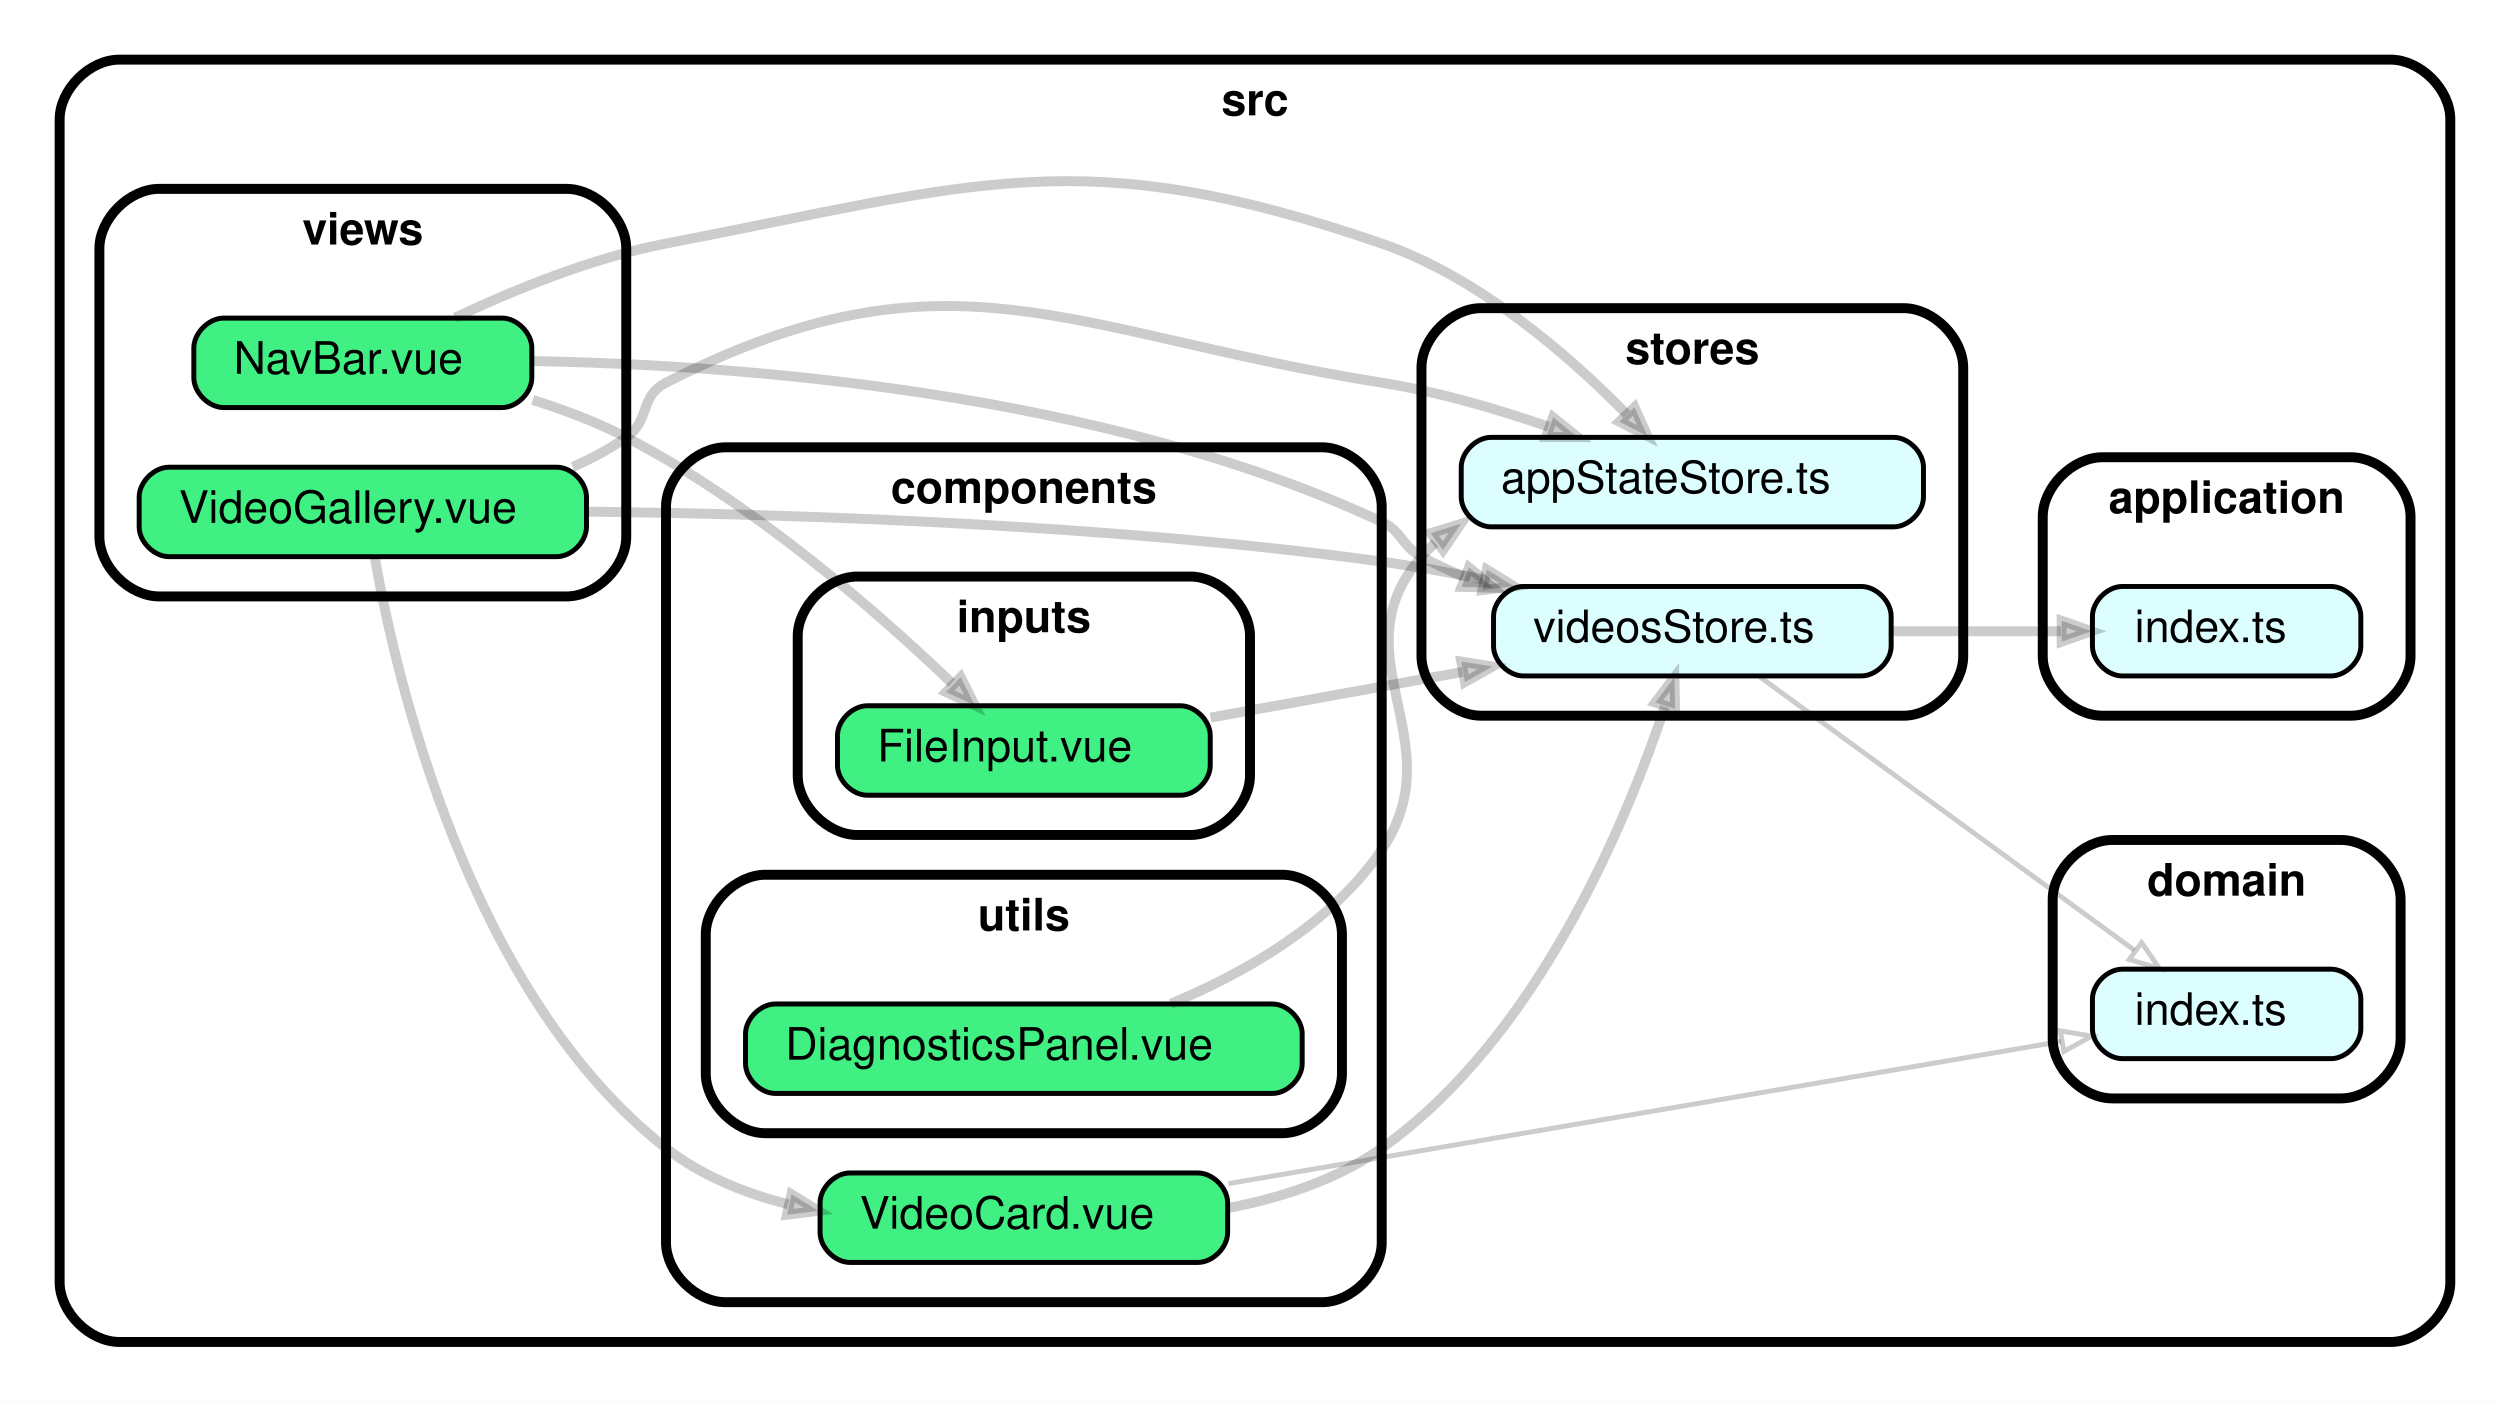
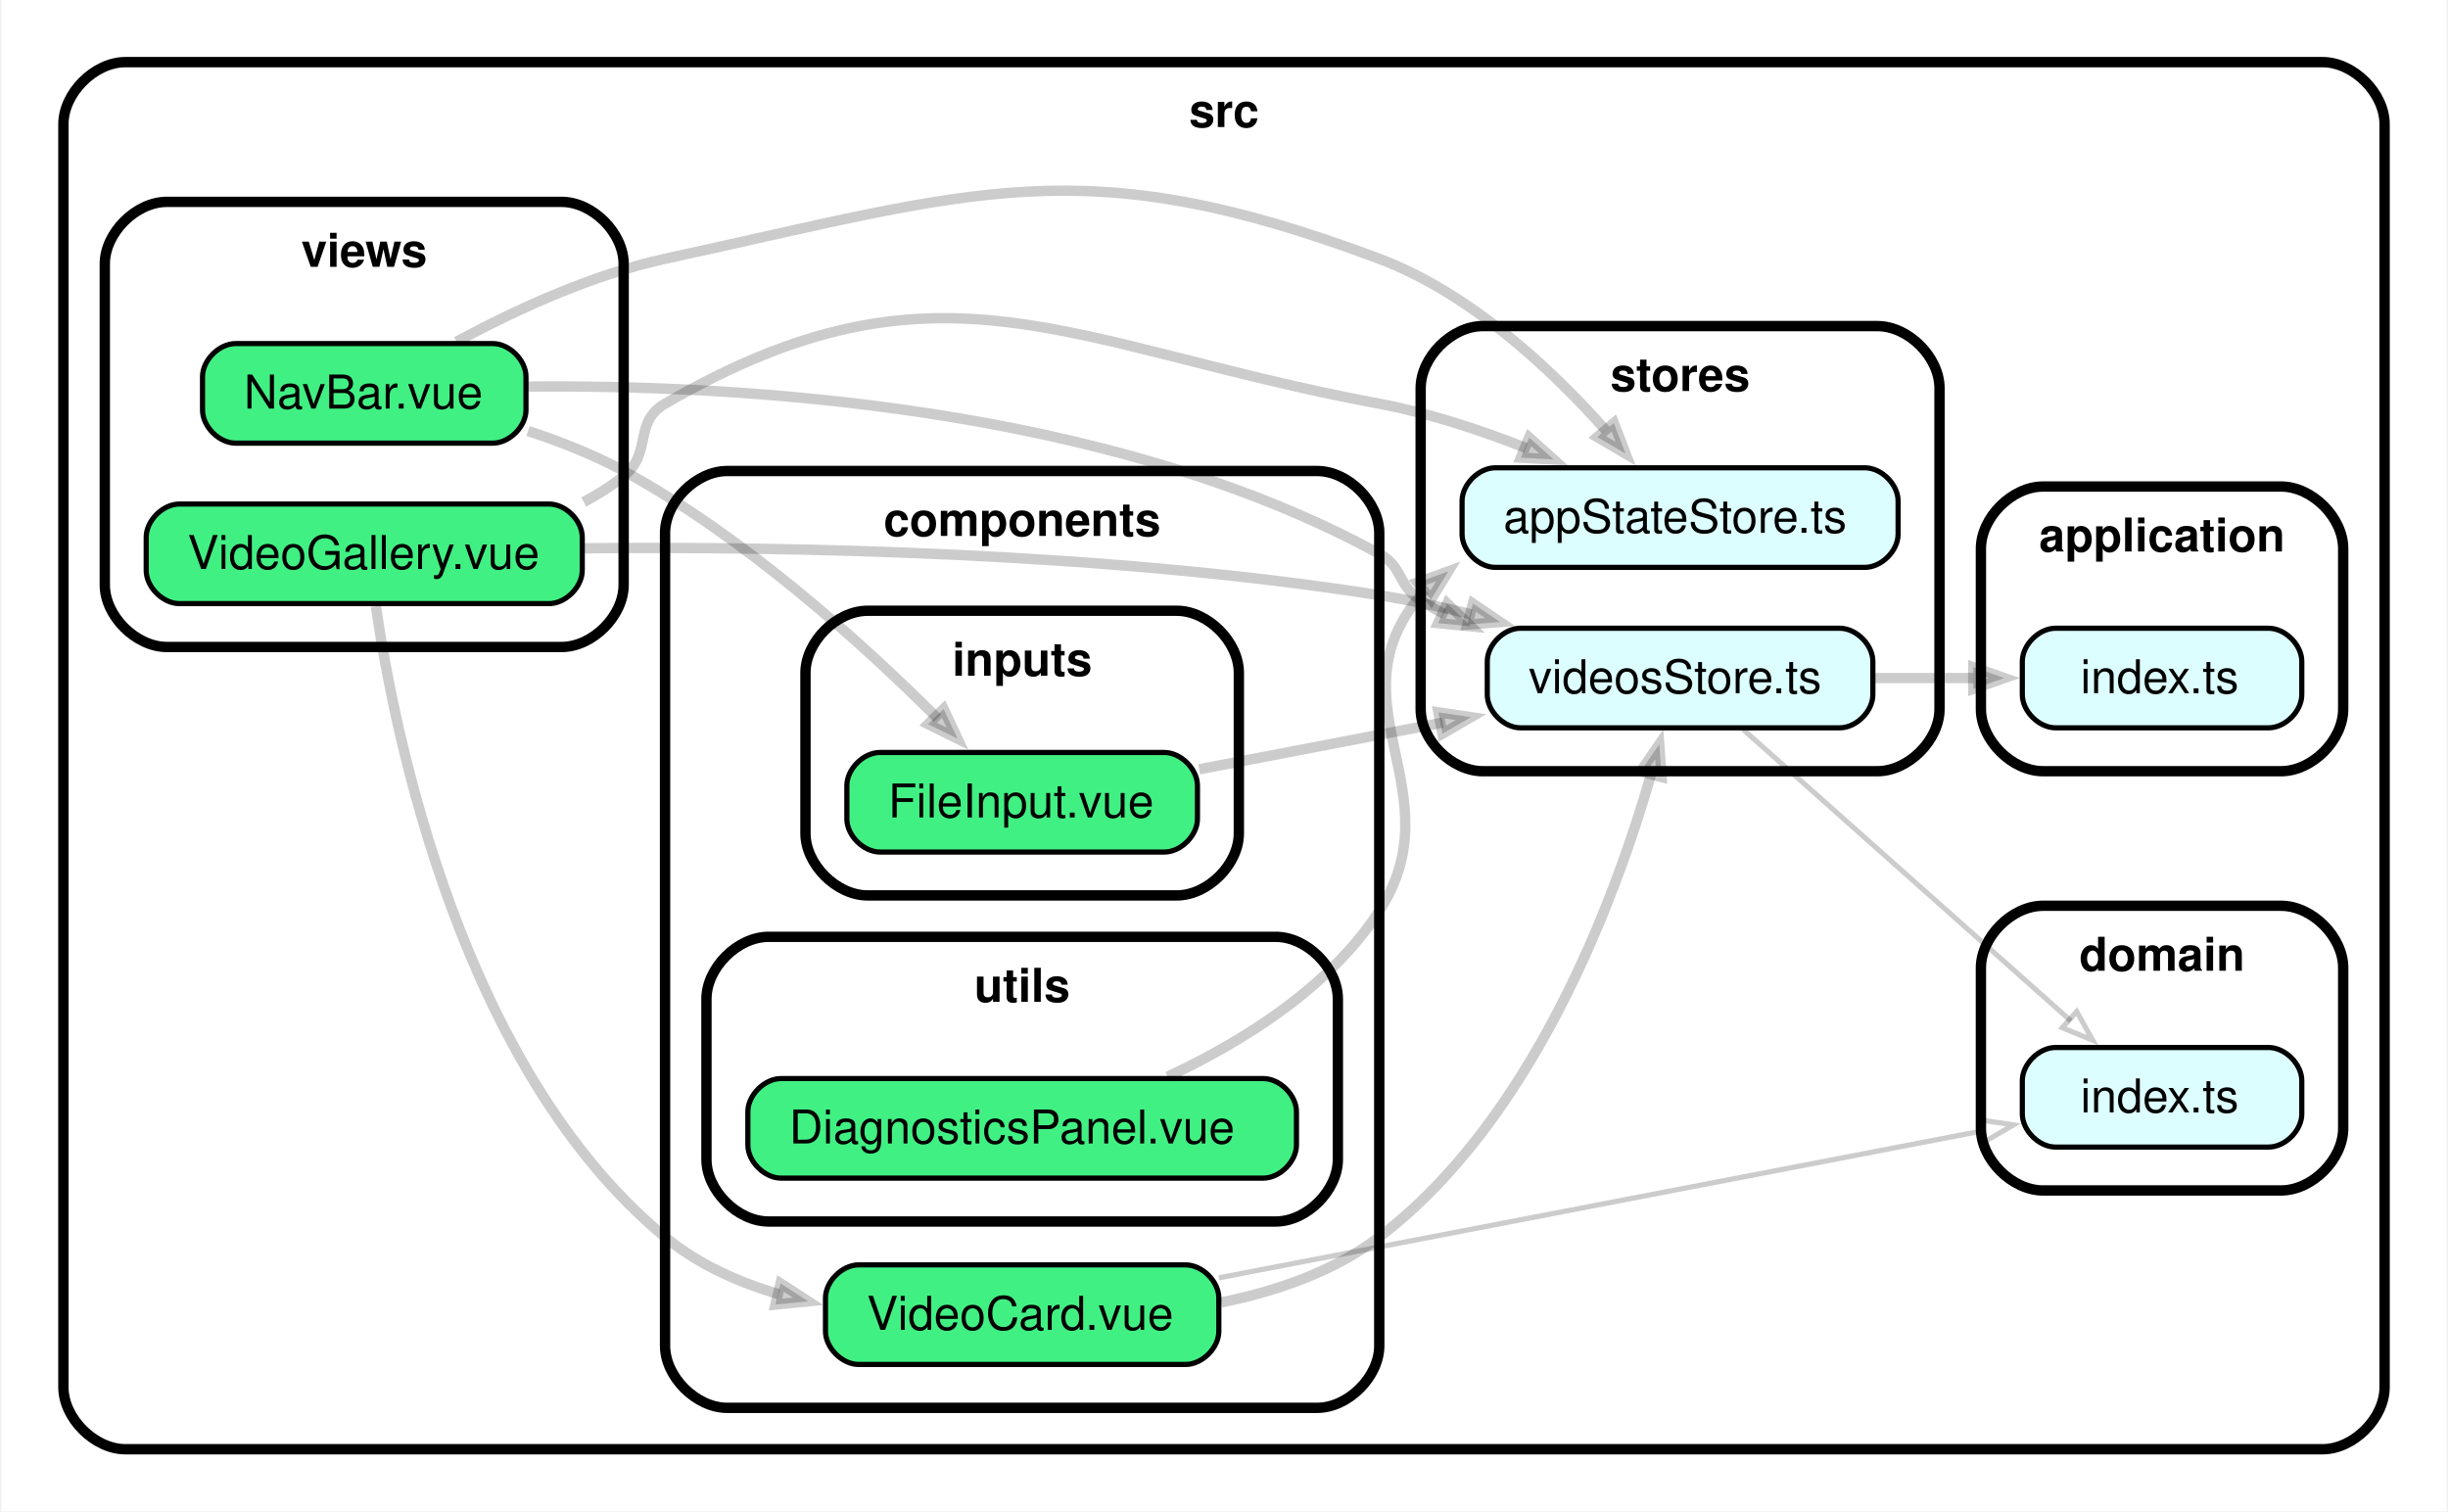
- <svg xmlns="http://www.w3.org/2000/svg" xmlns:xlink="http://www.w3.org/1999/xlink" width="503pt" height="282pt" viewBox="0.00 0.00 503.00 282.00">
-   <g id="graph0" class="graph" transform="scale(1 1) rotate(0) translate(4 278)">
-     <polygon fill="white" stroke="transparent" points="-4,4 -4,-278 499,-278 499,4 -4,4" />
+ <svg xmlns="http://www.w3.org/2000/svg" xmlns:xlink="http://www.w3.org/1999/xlink" width="473pt" height="292pt" viewBox="0.00 0.00 472.50 292.00">
+   <g id="graph0" class="graph" transform="scale(1 1) rotate(0) translate(4 288)">
+     <polygon fill="white" stroke="none" points="-4,4 -4,-288 468.5,-288 468.5,4 -4,4" />
    <g id="clust1" class="cluster">
-       <path fill="#ffffff" stroke="black" stroke-width="2" d="M20,-8C20,-8 477,-8 477,-8 483,-8 489,-14 489,-20 489,-20 489,-254 489,-254 489,-260 483,-266 477,-266 477,-266 20,-266 20,-266 14,-266 8,-260 8,-254 8,-254 8,-20 8,-20 8,-14 14,-8 20,-8" />
-       <text text-anchor="middle" x="248.5" y="-254.8" font-family="Helvetica,sans-Serif" font-weight="bold" font-size="9.00">src</text>
+       <path fill="#ffffff" stroke="black" stroke-width="2" d="M20,-8C20,-8 444.5,-8 444.5,-8 450.5,-8 456.5,-14 456.5,-20 456.5,-20 456.5,-264 456.5,-264 456.5,-270 450.5,-276 444.5,-276 444.5,-276 20,-276 20,-276 14,-276 8,-270 8,-264 8,-264 8,-20 8,-20 8,-14 14,-8 20,-8" />
+       <text text-anchor="middle" x="232.25" y="-263.45" font-family="Helvetica,sans-Serif" font-weight="bold" font-size="9.00">src</text>
    </g>
    <g id="clust2" class="cluster">
-       <path fill="#ffffff" stroke="black" stroke-width="2" d="M419,-134C419,-134 469,-134 469,-134 475,-134 481,-140 481,-146 481,-146 481,-174 481,-174 481,-180 475,-186 469,-186 469,-186 419,-186 419,-186 413,-186 407,-180 407,-174 407,-174 407,-146 407,-146 407,-140 413,-134 419,-134" />
-       <text text-anchor="middle" x="444" y="-174.8" font-family="Helvetica,sans-Serif" font-weight="bold" font-size="9.00">application</text>
+       <path fill="#ffffff" stroke="black" stroke-width="2" d="M390.5,-139C390.5,-139 436.5,-139 436.5,-139 442.5,-139 448.5,-145 448.5,-151 448.5,-151 448.5,-182 448.5,-182 448.5,-188 442.5,-194 436.5,-194 436.5,-194 390.5,-194 390.5,-194 384.5,-194 378.5,-188 378.5,-182 378.5,-182 378.5,-151 378.5,-151 378.5,-145 384.5,-139 390.5,-139" />
+       <text text-anchor="middle" x="413.5" y="-181.45" font-family="Helvetica,sans-Serif" font-weight="bold" font-size="9.00">application</text>
    </g>
    <g id="clust3" class="cluster">
-       <path fill="#ffffff" stroke="black" stroke-width="2" d="M142,-16C142,-16 262,-16 262,-16 268,-16 274,-22 274,-28 274,-28 274,-176 274,-176 274,-182 268,-188 262,-188 262,-188 142,-188 142,-188 136,-188 130,-182 130,-176 130,-176 130,-28 130,-28 130,-22 136,-16 142,-16" />
-       <text text-anchor="middle" x="202" y="-176.8" font-family="Helvetica,sans-Serif" font-weight="bold" font-size="9.00">components</text>
+       <path fill="#ffffff" stroke="black" stroke-width="2" d="M136.25,-16C136.25,-16 250.25,-16 250.25,-16 256.25,-16 262.25,-22 262.25,-28 262.25,-28 262.25,-185 262.25,-185 262.25,-191 256.25,-197 250.25,-197 250.25,-197 136.25,-197 136.25,-197 130.25,-197 124.25,-191 124.25,-185 124.25,-185 124.25,-28 124.25,-28 124.25,-22 130.25,-16 136.25,-16" />
+       <text text-anchor="middle" x="193.25" y="-184.45" font-family="Helvetica,sans-Serif" font-weight="bold" font-size="9.00">components</text>
    </g>
    <g id="clust4" class="cluster">
-       <path fill="#ffffff" stroke="black" stroke-width="2" d="M168.5,-110C168.5,-110 235.5,-110 235.5,-110 241.5,-110 247.5,-116 247.5,-122 247.5,-122 247.5,-150 247.5,-150 247.5,-156 241.5,-162 235.5,-162 235.5,-162 168.5,-162 168.5,-162 162.5,-162 156.5,-156 156.5,-150 156.5,-150 156.5,-122 156.5,-122 156.5,-116 162.5,-110 168.5,-110" />
-       <text text-anchor="middle" x="202" y="-150.8" font-family="Helvetica,sans-Serif" font-weight="bold" font-size="9.00">inputs</text>
+       <path fill="#ffffff" stroke="black" stroke-width="2" d="M163.38,-115C163.38,-115 223.12,-115 223.12,-115 229.12,-115 235.12,-121 235.12,-127 235.12,-127 235.12,-158 235.12,-158 235.12,-164 229.12,-170 223.12,-170 223.12,-170 163.38,-170 163.38,-170 157.38,-170 151.38,-164 151.38,-158 151.38,-158 151.38,-127 151.38,-127 151.38,-121 157.38,-115 163.38,-115" />
+       <text text-anchor="middle" x="193.25" y="-157.45" font-family="Helvetica,sans-Serif" font-weight="bold" font-size="9.00">inputs</text>
    </g>
    <g id="clust5" class="cluster">
-       <path fill="#ffffff" stroke="black" stroke-width="2" d="M150,-50C150,-50 254,-50 254,-50 260,-50 266,-56 266,-62 266,-62 266,-90 266,-90 266,-96 260,-102 254,-102 254,-102 150,-102 150,-102 144,-102 138,-96 138,-90 138,-90 138,-62 138,-62 138,-56 144,-50 150,-50" />
-       <text text-anchor="middle" x="202" y="-90.8" font-family="Helvetica,sans-Serif" font-weight="bold" font-size="9.00">utils</text>
+       <path fill="#ffffff" stroke="black" stroke-width="2" d="M144.25,-52C144.25,-52 242.25,-52 242.25,-52 248.25,-52 254.25,-58 254.25,-64 254.25,-64 254.25,-95 254.25,-95 254.25,-101 248.25,-107 242.25,-107 242.25,-107 144.25,-107 144.25,-107 138.25,-107 132.25,-101 132.25,-95 132.25,-95 132.25,-64 132.25,-64 132.25,-58 138.25,-52 144.25,-52" />
+       <text text-anchor="middle" x="193.25" y="-94.45" font-family="Helvetica,sans-Serif" font-weight="bold" font-size="9.00">utils</text>
    </g>
    <g id="clust6" class="cluster">
-       <path fill="#ffffff" stroke="black" stroke-width="2" d="M421,-57C421,-57 467,-57 467,-57 473,-57 479,-63 479,-69 479,-69 479,-97 479,-97 479,-103 473,-109 467,-109 467,-109 421,-109 421,-109 415,-109 409,-103 409,-97 409,-97 409,-69 409,-69 409,-63 415,-57 421,-57" />
-       <text text-anchor="middle" x="444" y="-97.8" font-family="Helvetica,sans-Serif" font-weight="bold" font-size="9.00">domain</text>
+       <path fill="#ffffff" stroke="black" stroke-width="2" d="M390.5,-58C390.5,-58 436.5,-58 436.5,-58 442.5,-58 448.5,-64 448.5,-70 448.5,-70 448.5,-101 448.5,-101 448.5,-107 442.5,-113 436.5,-113 436.5,-113 390.5,-113 390.5,-113 384.5,-113 378.5,-107 378.5,-101 378.5,-101 378.5,-70 378.5,-70 378.5,-64 384.5,-58 390.5,-58" />
+       <text text-anchor="middle" x="413.5" y="-100.45" font-family="Helvetica,sans-Serif" font-weight="bold" font-size="9.00">domain</text>
    </g>
    <g id="clust7" class="cluster">
-       <path fill="#ffffff" stroke="black" stroke-width="2" d="M294,-134C294,-134 379,-134 379,-134 385,-134 391,-140 391,-146 391,-146 391,-204 391,-204 391,-210 385,-216 379,-216 379,-216 294,-216 294,-216 288,-216 282,-210 282,-204 282,-204 282,-146 282,-146 282,-140 288,-134 294,-134" />
-       <text text-anchor="middle" x="336.5" y="-204.8" font-family="Helvetica,sans-Serif" font-weight="bold" font-size="9.00">stores</text>
+       <path fill="#ffffff" stroke="black" stroke-width="2" d="M282.25,-139C282.25,-139 358.5,-139 358.5,-139 364.5,-139 370.5,-145 370.5,-151 370.5,-151 370.5,-213 370.5,-213 370.5,-219 364.5,-225 358.5,-225 358.5,-225 282.25,-225 282.25,-225 276.25,-225 270.25,-219 270.25,-213 270.25,-213 270.25,-151 270.25,-151 270.25,-145 276.25,-139 282.25,-139" />
+       <text text-anchor="middle" x="320.38" y="-212.45" font-family="Helvetica,sans-Serif" font-weight="bold" font-size="9.00">stores</text>
    </g>
    <g id="clust8" class="cluster">
-       <path fill="#ffffff" stroke="black" stroke-width="2" d="M28,-158C28,-158 110,-158 110,-158 116,-158 122,-164 122,-170 122,-170 122,-228 122,-228 122,-234 116,-240 110,-240 110,-240 28,-240 28,-240 22,-240 16,-234 16,-228 16,-228 16,-170 16,-170 16,-164 22,-158 28,-158" />
-       <text text-anchor="middle" x="69" y="-228.8" font-family="Helvetica,sans-Serif" font-weight="bold" font-size="9.00">views</text>
+       <path fill="#ffffff" stroke="black" stroke-width="2" d="M28,-163C28,-163 104.25,-163 104.25,-163 110.25,-163 116.25,-169 116.25,-175 116.25,-175 116.25,-237 116.25,-237 116.25,-243 110.25,-249 104.25,-249 104.25,-249 28,-249 28,-249 22,-249 16,-243 16,-237 16,-237 16,-175 16,-175 16,-169 22,-163 28,-163" />
+       <text text-anchor="middle" x="66.12" y="-236.45" font-family="Helvetica,sans-Serif" font-weight="bold" font-size="9.00">views</text>
    </g>
    <g id="node1" class="node">
      <g id="a_node1">
        <a xlink:href="src/application/index.ts" xlink:title="index.ts">
-           <path fill="#ddfeff" stroke="black" d="M465,-160C465,-160 423,-160 423,-160 420,-160 417,-157 417,-154 417,-154 417,-148 417,-148 417,-145 420,-142 423,-142 423,-142 465,-142 465,-142 468,-142 471,-145 471,-148 471,-148 471,-154 471,-154 471,-157 468,-160 465,-160" />
-           <text text-anchor="start" x="425.5" y="-148.8" font-family="Helvetica,sans-Serif" font-size="9.00">index.ts</text>
+           <path fill="#ddfeff" stroke="black" d="M434.08,-166.62C434.08,-166.62 392.92,-166.62 392.92,-166.62 389.71,-166.62 386.5,-163.42 386.5,-160.21 386.5,-160.21 386.5,-153.79 386.5,-153.79 386.5,-150.58 389.71,-147.38 392.92,-147.38 392.92,-147.38 434.08,-147.38 434.08,-147.38 437.29,-147.38 440.5,-150.58 440.5,-153.79 440.5,-153.79 440.5,-160.21 440.5,-160.21 440.5,-163.42 437.29,-166.62 434.08,-166.62" />
+           <text text-anchor="start" x="397.75" y="-154.07" font-family="Helvetica,sans-Serif" font-size="9.00">index.ts</text>
        </a>
      </g>
    </g>
    <g id="node2" class="node">
      <g id="a_node2">
        <a xlink:href="src/components/VideoCard.vue" xlink:title="VideoCard.vue">
-           <path fill="#41f083" stroke="black" d="M237,-42C237,-42 167,-42 167,-42 164,-42 161,-39 161,-36 161,-36 161,-30 161,-30 161,-27 164,-24 167,-24 167,-24 237,-24 237,-24 240,-24 243,-27 243,-30 243,-30 243,-36 243,-36 243,-39 240,-42 237,-42" />
-           <text text-anchor="start" x="169" y="-30.8" font-family="Helvetica,sans-Serif" font-size="9.00">VideoCard.vue</text>
+           <path fill="#41f083" stroke="black" d="M224.83,-43.62C224.83,-43.62 161.67,-43.62 161.67,-43.62 158.46,-43.62 155.25,-40.42 155.25,-37.21 155.25,-37.21 155.25,-30.79 155.25,-30.79 155.25,-27.58 158.46,-24.38 161.67,-24.38 161.67,-24.38 224.83,-24.38 224.83,-24.38 228.04,-24.38 231.25,-27.58 231.25,-30.79 231.25,-30.79 231.25,-37.21 231.25,-37.21 231.25,-40.42 228.04,-43.62 224.83,-43.62" />
+           <text text-anchor="start" x="163.25" y="-31.07" font-family="Helvetica,sans-Serif" font-size="9.00">VideoCard.vue</text>
        </a>
      </g>
    </g>
    <g id="node3" class="node">
      <g id="a_node3">
        <a xlink:href="src/domain/index.ts" xlink:title="index.ts">
-           <path fill="#ddfeff" stroke="black" d="M465,-83C465,-83 423,-83 423,-83 420,-83 417,-80 417,-77 417,-77 417,-71 417,-71 417,-68 420,-65 423,-65 423,-65 465,-65 465,-65 468,-65 471,-68 471,-71 471,-71 471,-77 471,-77 471,-80 468,-83 465,-83" />
-           <text text-anchor="start" x="425.5" y="-71.8" font-family="Helvetica,sans-Serif" font-size="9.00">index.ts</text>
+           <path fill="#ddfeff" stroke="black" d="M434.08,-85.62C434.08,-85.62 392.92,-85.62 392.92,-85.62 389.71,-85.62 386.5,-82.42 386.5,-79.21 386.5,-79.21 386.5,-72.79 386.5,-72.79 386.5,-69.58 389.71,-66.38 392.92,-66.38 392.92,-66.38 434.08,-66.38 434.08,-66.38 437.29,-66.38 440.5,-69.58 440.5,-72.79 440.5,-72.79 440.5,-79.21 440.5,-79.21 440.5,-82.42 437.29,-85.62 434.08,-85.62" />
+           <text text-anchor="start" x="397.75" y="-73.08" font-family="Helvetica,sans-Serif" font-size="9.00">index.ts</text>
        </a>
      </g>
    </g>
    <g id="edge1" class="edge">
-       <path fill="none" stroke="#000000" stroke-opacity="0.2" d="M243.17,-39.86C290.23,-47.9 367.26,-61.06 410.66,-68.47" />
-       <polygon fill="none" stroke="#000000" stroke-opacity="0.2" points="410.54,-70.58 416.81,-69.53 411.25,-66.44 410.54,-70.58" />
+       <path fill="none" stroke="#000000" stroke-opacity="0.2" d="M231.27,-41.12C272.72,-49.1 339.28,-61.91 379.16,-69.58" />
+       <polygon fill="none" stroke="#000000" stroke-opacity="0.2" points="378.51,-71.6 384.8,-70.67 379.3,-67.47 378.51,-71.6" />
    </g>
    <g id="node4" class="node">
      <g id="a_node4">
        <a xlink:href="src/stores/videosStore.ts" xlink:title="videosStore.ts">
-           <path fill="#ddfeff" stroke="black" d="M370.5,-160C370.5,-160 302.5,-160 302.5,-160 299.5,-160 296.5,-157 296.5,-154 296.5,-154 296.5,-148 296.5,-148 296.5,-145 299.5,-142 302.5,-142 302.5,-142 370.5,-142 370.5,-142 373.5,-142 376.5,-145 376.5,-148 376.5,-148 376.5,-154 376.5,-154 376.5,-157 373.5,-160 370.5,-160" />
-           <text text-anchor="start" x="304.5" y="-148.8" font-family="Helvetica,sans-Serif" font-size="9.00">videosStore.ts</text>
+           <path fill="#ddfeff" stroke="black" d="M351.21,-166.62C351.21,-166.62 289.54,-166.62 289.54,-166.62 286.33,-166.62 283.12,-163.42 283.12,-160.21 283.12,-160.21 283.12,-153.79 283.12,-153.79 283.12,-150.58 286.33,-147.38 289.54,-147.38 289.54,-147.38 351.21,-147.38 351.21,-147.38 354.42,-147.38 357.62,-150.58 357.62,-153.79 357.62,-153.79 357.62,-160.21 357.62,-160.21 357.62,-163.42 354.42,-166.62 351.21,-166.62" />
+           <text text-anchor="start" x="291.12" y="-154.07" font-family="Helvetica,sans-Serif" font-size="9.00">videosStore.ts</text>
        </a>
      </g>
    </g>
    <g id="edge2" class="edge">
-       <path fill="none" stroke="#000000" stroke-width="2" stroke-opacity="0.2" d="M243.31,-34.99C254.02,-37.05 265.08,-40.69 274,-47 305.3,-69.15 323.26,-112.7 330.97,-135.79" />
-       <polygon fill="#000000" fill-opacity="0.2" stroke="#000000" stroke-width="2" stroke-opacity="0.2" points="329.04,-136.65 332.88,-141.73 333.04,-135.37 329.04,-136.65" />
+       <path fill="none" stroke="#000000" stroke-width="2" stroke-opacity="0.2" d="M231.67,-36.36C242.37,-38.51 253.5,-42.34 262.25,-49 291.9,-71.57 307.76,-114.03 314.79,-138.44" />
+       <polygon fill="#000000" fill-opacity="0.2" stroke="#000000" stroke-width="2" stroke-opacity="0.2" points="312.75,-138.96 316.35,-144.2 316.81,-137.86 312.75,-138.96" />
    </g>
    <g id="edge5" class="edge">
-       <path fill="none" stroke="#000000" stroke-width="2" stroke-opacity="0.2" d="M376.78,-151C387.95,-151 399.98,-151 410.68,-151" />
-       <polygon fill="#000000" fill-opacity="0.2" stroke="#000000" stroke-width="2" stroke-opacity="0.2" points="410.81,-153.1 416.81,-151 410.81,-148.9 410.81,-153.1" />
+       <path fill="none" stroke="#000000" stroke-width="2" stroke-opacity="0.2" d="M357.91,-157C364.23,-157 370.8,-157 377.09,-157" />
+       <polygon fill="#000000" fill-opacity="0.2" stroke="#000000" stroke-width="2" stroke-opacity="0.2" points="377.02,-159.1 383.02,-157 377.02,-154.9 377.02,-159.1" />
    </g>
    <g id="edge6" class="edge">
-       <path fill="none" stroke="#000000" stroke-opacity="0.2" d="M350.02,-141.86C368.73,-128.2 404.09,-102.4 425.4,-86.84" />
-       <polygon fill="none" stroke="#000000" stroke-opacity="0.2" points="426.89,-88.36 430.5,-83.12 424.42,-84.96 426.89,-88.36" />
+       <path fill="none" stroke="#000000" stroke-opacity="0.2" d="M332.55,-147.07C348.4,-132.98 377.52,-107.09 395.9,-90.75" />
+       <polygon fill="none" stroke="#000000" stroke-opacity="0.2" points="397.01,-92.57 400.1,-87.02 394.22,-89.44 397.01,-92.57" />
    </g>
    <g id="node5" class="node">
      <g id="a_node5">
        <a xlink:href="src/components/inputs/FileInput.vue" xlink:title="FileInput.vue">
-           <path fill="#41f083" stroke="black" d="M233.5,-136C233.5,-136 170.5,-136 170.5,-136 167.5,-136 164.5,-133 164.5,-130 164.5,-130 164.5,-124 164.5,-124 164.5,-121 167.5,-118 170.5,-118 170.5,-118 233.5,-118 233.5,-118 236.5,-118 239.5,-121 239.5,-124 239.5,-124 239.5,-130 239.5,-130 239.5,-133 236.5,-136 233.5,-136" />
-           <text text-anchor="start" x="172.5" y="-124.8" font-family="Helvetica,sans-Serif" font-size="9.00">FileInput.vue</text>
+           <path fill="#41f083" stroke="black" d="M220.71,-142.62C220.71,-142.62 165.79,-142.62 165.79,-142.62 162.58,-142.62 159.38,-139.42 159.38,-136.21 159.38,-136.21 159.38,-129.79 159.38,-129.79 159.38,-126.58 162.58,-123.38 165.79,-123.38 165.79,-123.38 220.71,-123.38 220.71,-123.38 223.92,-123.38 227.12,-126.58 227.12,-129.79 227.12,-129.79 227.12,-136.21 227.12,-136.21 227.12,-139.42 223.92,-142.62 220.71,-142.62" />
+           <text text-anchor="start" x="167.38" y="-130.07" font-family="Helvetica,sans-Serif" font-size="9.00">FileInput.vue</text>
        </a>
      </g>
    </g>
    <g id="edge3" class="edge">
-       <path fill="none" stroke="#000000" stroke-width="2" stroke-opacity="0.2" d="M239.56,-133.62C255.25,-136.46 273.74,-139.81 290.28,-142.81" />
-       <polygon fill="#000000" fill-opacity="0.2" stroke="#000000" stroke-width="2" stroke-opacity="0.2" points="290,-144.89 296.28,-143.9 290.75,-140.76 290,-144.89" />
+       <path fill="none" stroke="#000000" stroke-width="2" stroke-opacity="0.2" d="M227.45,-139.37C241.87,-142.13 258.98,-145.41 274.5,-148.39" />
+       <polygon fill="#000000" fill-opacity="0.2" stroke="#000000" stroke-width="2" stroke-opacity="0.2" points="273.67,-150.37 279.96,-149.44 274.46,-146.25 273.67,-150.37" />
    </g>
    <g id="node6" class="node">
      <g id="a_node6">
        <a xlink:href="src/components/utils/DiagnosticsPanel.vue" xlink:title="DiagnosticsPanel.vue">
-           <path fill="#41f083" stroke="black" d="M252,-76C252,-76 152,-76 152,-76 149,-76 146,-73 146,-70 146,-70 146,-64 146,-64 146,-61 149,-58 152,-58 152,-58 252,-58 252,-58 255,-58 258,-61 258,-64 258,-64 258,-70 258,-70 258,-73 255,-76 252,-76" />
-           <text text-anchor="start" x="154" y="-64.8" font-family="Helvetica,sans-Serif" font-size="9.00">DiagnosticsPanel.vue</text>
+           <path fill="#41f083" stroke="black" d="M239.83,-79.62C239.83,-79.62 146.67,-79.62 146.67,-79.62 143.46,-79.62 140.25,-76.42 140.25,-73.21 140.25,-73.21 140.25,-66.79 140.25,-66.79 140.25,-63.58 143.46,-60.38 146.67,-60.38 146.67,-60.38 239.83,-60.38 239.83,-60.38 243.04,-60.38 246.25,-63.58 246.25,-66.79 246.25,-66.79 246.25,-73.21 246.25,-73.21 246.25,-76.42 243.04,-79.62 239.83,-79.62" />
+           <text text-anchor="start" x="148.25" y="-67.08" font-family="Helvetica,sans-Serif" font-size="9.00">DiagnosticsPanel.vue</text>
        </a>
      </g>
    </g>
    <g id="node7" class="node">
      <g id="a_node7">
        <a xlink:href="src/stores/appStateStore.ts" xlink:title="appStateStore.ts">
-           <path fill="#ddfeff" stroke="black" d="M377,-190C377,-190 296,-190 296,-190 293,-190 290,-187 290,-184 290,-184 290,-178 290,-178 290,-175 293,-172 296,-172 296,-172 377,-172 377,-172 380,-172 383,-175 383,-178 383,-178 383,-184 383,-184 383,-187 380,-190 377,-190" />
-           <text text-anchor="start" x="298" y="-178.8" font-family="Helvetica,sans-Serif" font-size="9.00">appStateStore.ts</text>
+           <path fill="#ddfeff" stroke="black" d="M356.08,-197.62C356.08,-197.62 284.67,-197.62 284.67,-197.62 281.46,-197.62 278.25,-194.42 278.25,-191.21 278.25,-191.21 278.25,-184.79 278.25,-184.79 278.25,-181.58 281.46,-178.38 284.67,-178.38 284.67,-178.38 356.08,-178.38 356.08,-178.38 359.29,-178.38 362.5,-181.58 362.5,-184.79 362.5,-184.79 362.5,-191.21 362.5,-191.21 362.5,-194.42 359.29,-197.62 356.08,-197.62" />
+           <text text-anchor="start" x="286.25" y="-185.07" font-family="Helvetica,sans-Serif" font-size="9.00">appStateStore.ts</text>
        </a>
      </g>
    </g>
    <g id="edge4" class="edge">
-       <path fill="none" stroke="#000000" stroke-width="2" stroke-opacity="0.2" d="M231.59,-76.06C246.63,-82.33 263.99,-92.25 274,-107 288.86,-128.9 264.63,-146.04 282,-166 282.85,-166.98 283.77,-167.9 284.73,-168.77" />
-       <polygon fill="#000000" fill-opacity="0.2" stroke="#000000" stroke-width="2" stroke-opacity="0.2" points="283.86,-170.73 289.93,-172.61 286.35,-167.35 283.86,-170.73" />
+       <path fill="none" stroke="#000000" stroke-width="2" stroke-opacity="0.2" d="M221.36,-79.97C235.87,-86.75 252.68,-97.2 262.25,-112 277.1,-134.96 252.58,-152.13 270.25,-173 270.52,-173.32 270.8,-173.64 271.09,-173.95" />
+       <polygon fill="#000000" fill-opacity="0.2" stroke="#000000" stroke-width="2" stroke-opacity="0.2" points="269.61,-175.45 275.59,-177.61 272.26,-172.19 269.61,-175.45" />
    </g>
    <g id="node8" class="node">
      <g id="a_node8">
        <a xlink:href="src/views/NavBar.vue" xlink:title="NavBar.vue">
-           <path fill="#41f083" stroke="black" d="M97,-214C97,-214 41,-214 41,-214 38,-214 35,-211 35,-208 35,-208 35,-202 35,-202 35,-199 38,-196 41,-196 41,-196 97,-196 97,-196 100,-196 103,-199 103,-202 103,-202 103,-208 103,-208 103,-211 100,-214 97,-214" />
-           <text text-anchor="start" x="43" y="-202.8" font-family="Helvetica,sans-Serif" font-size="9.00">NavBar.vue</text>
+           <path fill="#41f083" stroke="black" d="M90.96,-221.62C90.96,-221.62 41.29,-221.62 41.29,-221.62 38.08,-221.62 34.88,-218.42 34.88,-215.21 34.88,-215.21 34.88,-208.79 34.88,-208.79 34.88,-205.58 38.08,-202.38 41.29,-202.38 41.29,-202.38 90.96,-202.38 90.96,-202.38 94.17,-202.38 97.38,-205.58 97.38,-208.79 97.38,-208.79 97.38,-215.21 97.38,-215.21 97.38,-218.42 94.17,-221.62 90.96,-221.62" />
+           <text text-anchor="start" x="42.88" y="-209.07" font-family="Helvetica,sans-Serif" font-size="9.00">NavBar.vue</text>
        </a>
      </g>
    </g>
    <g id="edge9" class="edge">
-       <path fill="none" stroke="#000000" stroke-width="2" stroke-opacity="0.2" d="M103.07,-205.36C144.83,-204.61 217.98,-199.18 274,-173 278.28,-171 277.85,-168.25 282,-166 284.67,-164.56 287.49,-163.24 290.39,-162.04" />
-       <polygon fill="#000000" fill-opacity="0.2" stroke="#000000" stroke-width="2" stroke-opacity="0.2" points="291.55,-163.84 296.41,-159.75 290.06,-159.92 291.55,-163.84" />
+       <path fill="none" stroke="#000000" stroke-width="2" stroke-opacity="0.2" d="M97.55,-213.31C137.75,-213.73 209.6,-209.82 262.25,-181 266.94,-178.43 265.75,-174.89 270.25,-172 271.69,-171.08 273.18,-170.21 274.72,-169.4" />
+       <polygon fill="#000000" fill-opacity="0.2" stroke="#000000" stroke-width="2" stroke-opacity="0.2" points="275.37,-171.41 279.94,-166.99 273.61,-167.6 275.37,-171.41" />
    </g>
    <g id="edge7" class="edge">
-       <path fill="none" stroke="#000000" stroke-width="2" stroke-opacity="0.2" d="M103.21,-197.53C109.62,-195.51 116.16,-193.02 122,-190 147.48,-176.83 172.64,-154.78 187.5,-140.57" />
-       <polygon fill="#000000" fill-opacity="0.2" stroke="#000000" stroke-width="2" stroke-opacity="0.2" points="189.28,-141.76 192.12,-136.07 186.36,-138.75 189.28,-141.76" />
+       <path fill="none" stroke="#000000" stroke-width="2" stroke-opacity="0.2" d="M97.78,-204.73C104.08,-202.67 110.53,-200.11 116.25,-197 139.64,-184.28 162.46,-163.63 176.88,-149.24" />
+       <polygon fill="#000000" fill-opacity="0.2" stroke="#000000" stroke-width="2" stroke-opacity="0.2" points="178.07,-151.03 180.77,-145.28 175.07,-148.09 178.07,-151.03" />
    </g>
    <g id="edge8" class="edge">
-       <path fill="none" stroke="#000000" stroke-width="2" stroke-opacity="0.2" d="M87.57,-214.1C99.26,-219.62 115.13,-226.14 130,-229 192.85,-241.1 213.48,-249.82 274,-229 293.67,-222.23 311.88,-206.3 323.3,-194.65" />
-       <polygon fill="#000000" fill-opacity="0.2" stroke="#000000" stroke-width="2" stroke-opacity="0.2" points="324.86,-196.05 327.47,-190.26 321.81,-193.16 324.86,-196.05" />
+       <path fill="none" stroke="#000000" stroke-width="2" stroke-opacity="0.2" d="M83.96,-221.98C95,-227.93 109.98,-234.91 124.25,-238 184.19,-251 204.84,-259.58 262.25,-238 279.82,-231.4 295.53,-216.66 306,-204.89" />
+       <polygon fill="#000000" fill-opacity="0.2" stroke="#000000" stroke-width="2" stroke-opacity="0.2" points="307.57,-206.28 309.85,-200.35 304.37,-203.56 307.57,-206.28" />
    </g>
    <g id="node9" class="node">
      <g id="a_node9">
        <a xlink:href="src/views/VideoGallery.vue" xlink:title="VideoGallery.vue">
-           <path fill="#41f083" stroke="black" d="M108,-184C108,-184 30,-184 30,-184 27,-184 24,-181 24,-178 24,-178 24,-172 24,-172 24,-169 27,-166 30,-166 30,-166 108,-166 108,-166 111,-166 114,-169 114,-172 114,-172 114,-178 114,-178 114,-181 111,-184 108,-184" />
-           <text text-anchor="start" x="32" y="-172.8" font-family="Helvetica,sans-Serif" font-size="9.00">VideoGallery.vue</text>
+           <path fill="#41f083" stroke="black" d="M101.83,-190.62C101.83,-190.62 30.42,-190.62 30.42,-190.62 27.21,-190.62 24,-187.42 24,-184.21 24,-184.21 24,-177.79 24,-177.79 24,-174.58 27.21,-171.38 30.42,-171.38 30.42,-171.38 101.83,-171.38 101.83,-171.38 105.04,-171.38 108.25,-174.58 108.25,-177.79 108.25,-177.79 108.25,-184.21 108.25,-184.21 108.25,-187.42 105.04,-190.62 101.83,-190.62" />
+           <text text-anchor="start" x="32" y="-178.07" font-family="Helvetica,sans-Serif" font-size="9.00">VideoGallery.vue</text>
        </a>
      </g>
    </g>
    <g id="edge10" class="edge">
-       <path fill="none" stroke="#000000" stroke-width="2" stroke-opacity="0.2" d="M71.41,-165.82C75.59,-142.05 90.17,-78.14 130,-47 137.08,-41.47 145.74,-37.93 154.55,-35.71" />
-       <polygon fill="#000000" fill-opacity="0.2" stroke="#000000" stroke-width="2" stroke-opacity="0.2" points="155.24,-37.71 160.65,-34.38 154.34,-33.61 155.24,-37.71" />
+       <path fill="none" stroke="#000000" stroke-width="2" stroke-opacity="0.2" d="M68.37,-170.89C72.01,-145.99 84.95,-81.41 124.25,-49 130.55,-43.8 138.26,-40.3 146.2,-37.97" />
+       <polygon fill="#000000" fill-opacity="0.2" stroke="#000000" stroke-width="2" stroke-opacity="0.2" points="146.57,-40.04 151.91,-36.58 145.58,-35.96 146.57,-40.04" />
    </g>
    <g id="edge12" class="edge">
-       <path fill="none" stroke="#000000" stroke-width="2" stroke-opacity="0.2" d="M114.38,-175.05C155.84,-174.58 219.37,-172.5 274,-165 280.64,-164.09 287.63,-162.81 294.41,-161.4" />
-       <polygon fill="#000000" fill-opacity="0.2" stroke="#000000" stroke-width="2" stroke-opacity="0.2" points="295.15,-163.39 300.57,-160.06 294.26,-159.28 295.15,-163.39" />
+       <path fill="none" stroke="#000000" stroke-width="2" stroke-opacity="0.2" d="M108.51,-182.07C148.2,-182.45 209.68,-181.32 262.25,-173 268.06,-172.08 274.12,-170.77 280.03,-169.3" />
+       <polygon fill="#000000" fill-opacity="0.2" stroke="#000000" stroke-width="2" stroke-opacity="0.2" points="280.35,-171.39 285.61,-167.82 279.27,-167.33 280.35,-171.39" />
    </g>
    <g id="edge11" class="edge">
-       <path fill="none" stroke="#000000" stroke-width="2" stroke-opacity="0.2" d="M111.22,-184.06C115.03,-185.72 118.69,-187.68 122,-190 126.95,-193.47 124.61,-198.26 130,-201 187.03,-230.04 210.79,-211.02 274,-201 285.22,-199.22 297.17,-195.73 307.53,-192.15" />
-       <polygon fill="#000000" fill-opacity="0.2" stroke="#000000" stroke-width="2" stroke-opacity="0.2" points="308.48,-194.04 313.42,-190.05 307.07,-190.08 308.48,-194.04" />
+       <path fill="none" stroke="#000000" stroke-width="2" stroke-opacity="0.2" d="M108.54,-191.01C111.27,-192.45 113.88,-194.11 116.25,-196 121.85,-200.47 118.05,-206.4 124.25,-210 177.3,-240.78 201.95,-221.21 262.25,-210 271.75,-208.23 281.71,-204.95 290.6,-201.44" />
+       <polygon fill="#000000" fill-opacity="0.2" stroke="#000000" stroke-width="2" stroke-opacity="0.2" points="291.22,-203.46 295.96,-199.22 289.61,-199.58 291.22,-203.46" />
    </g>
  </g>
</svg>
